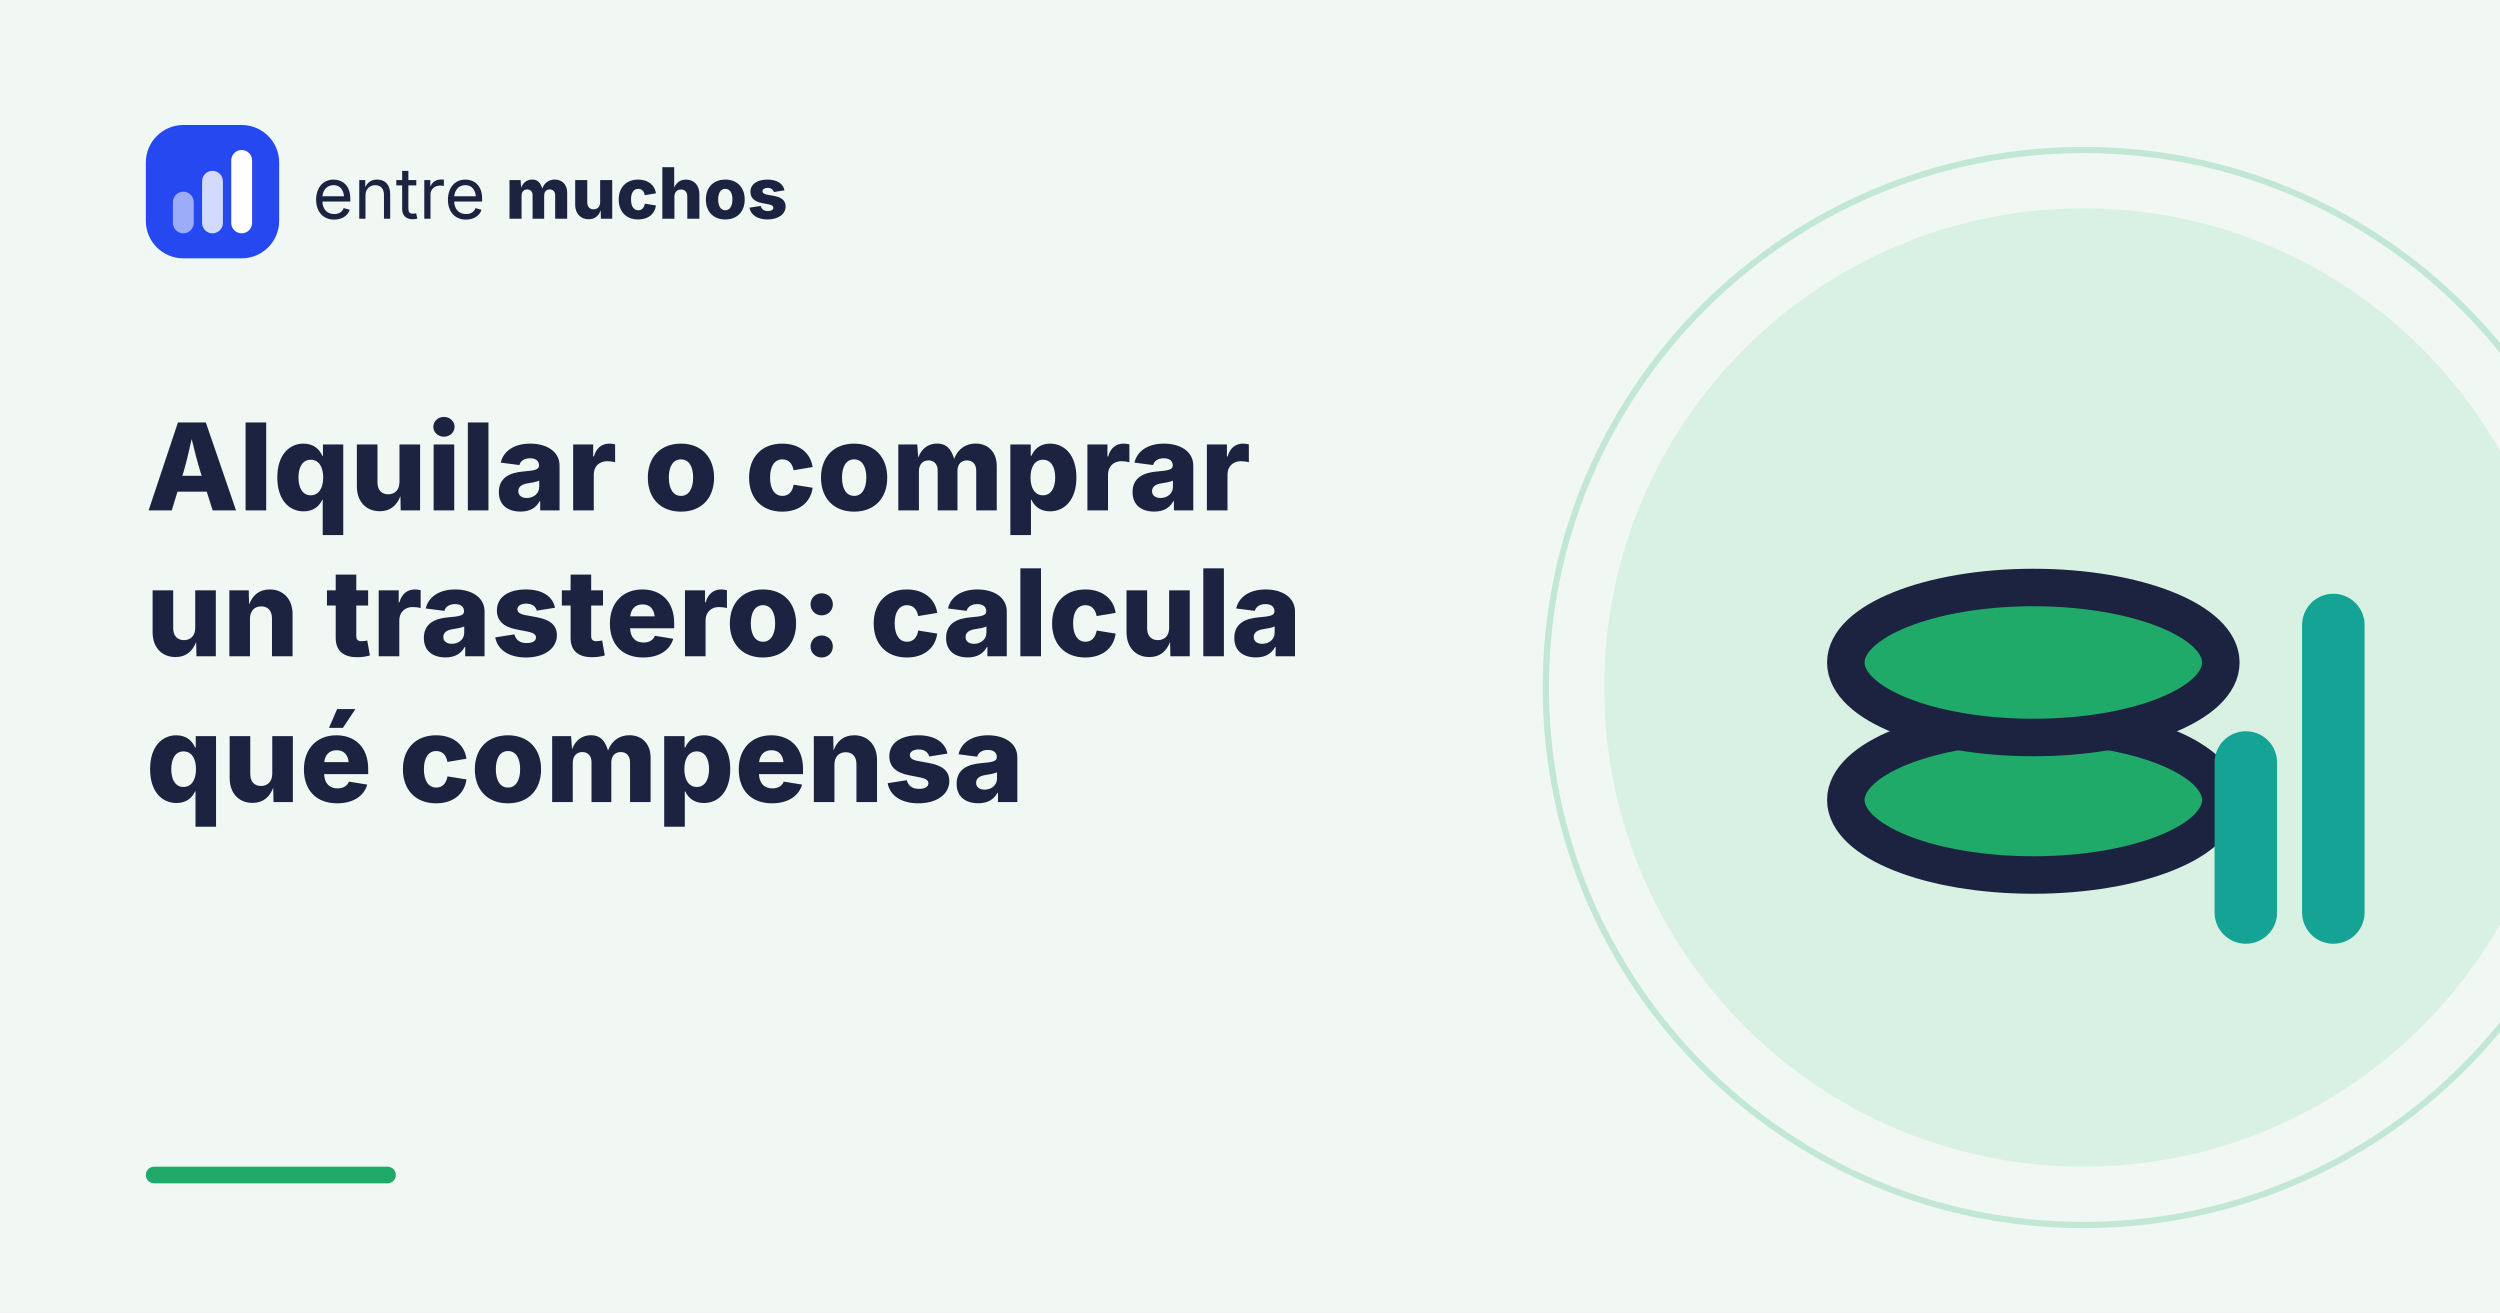
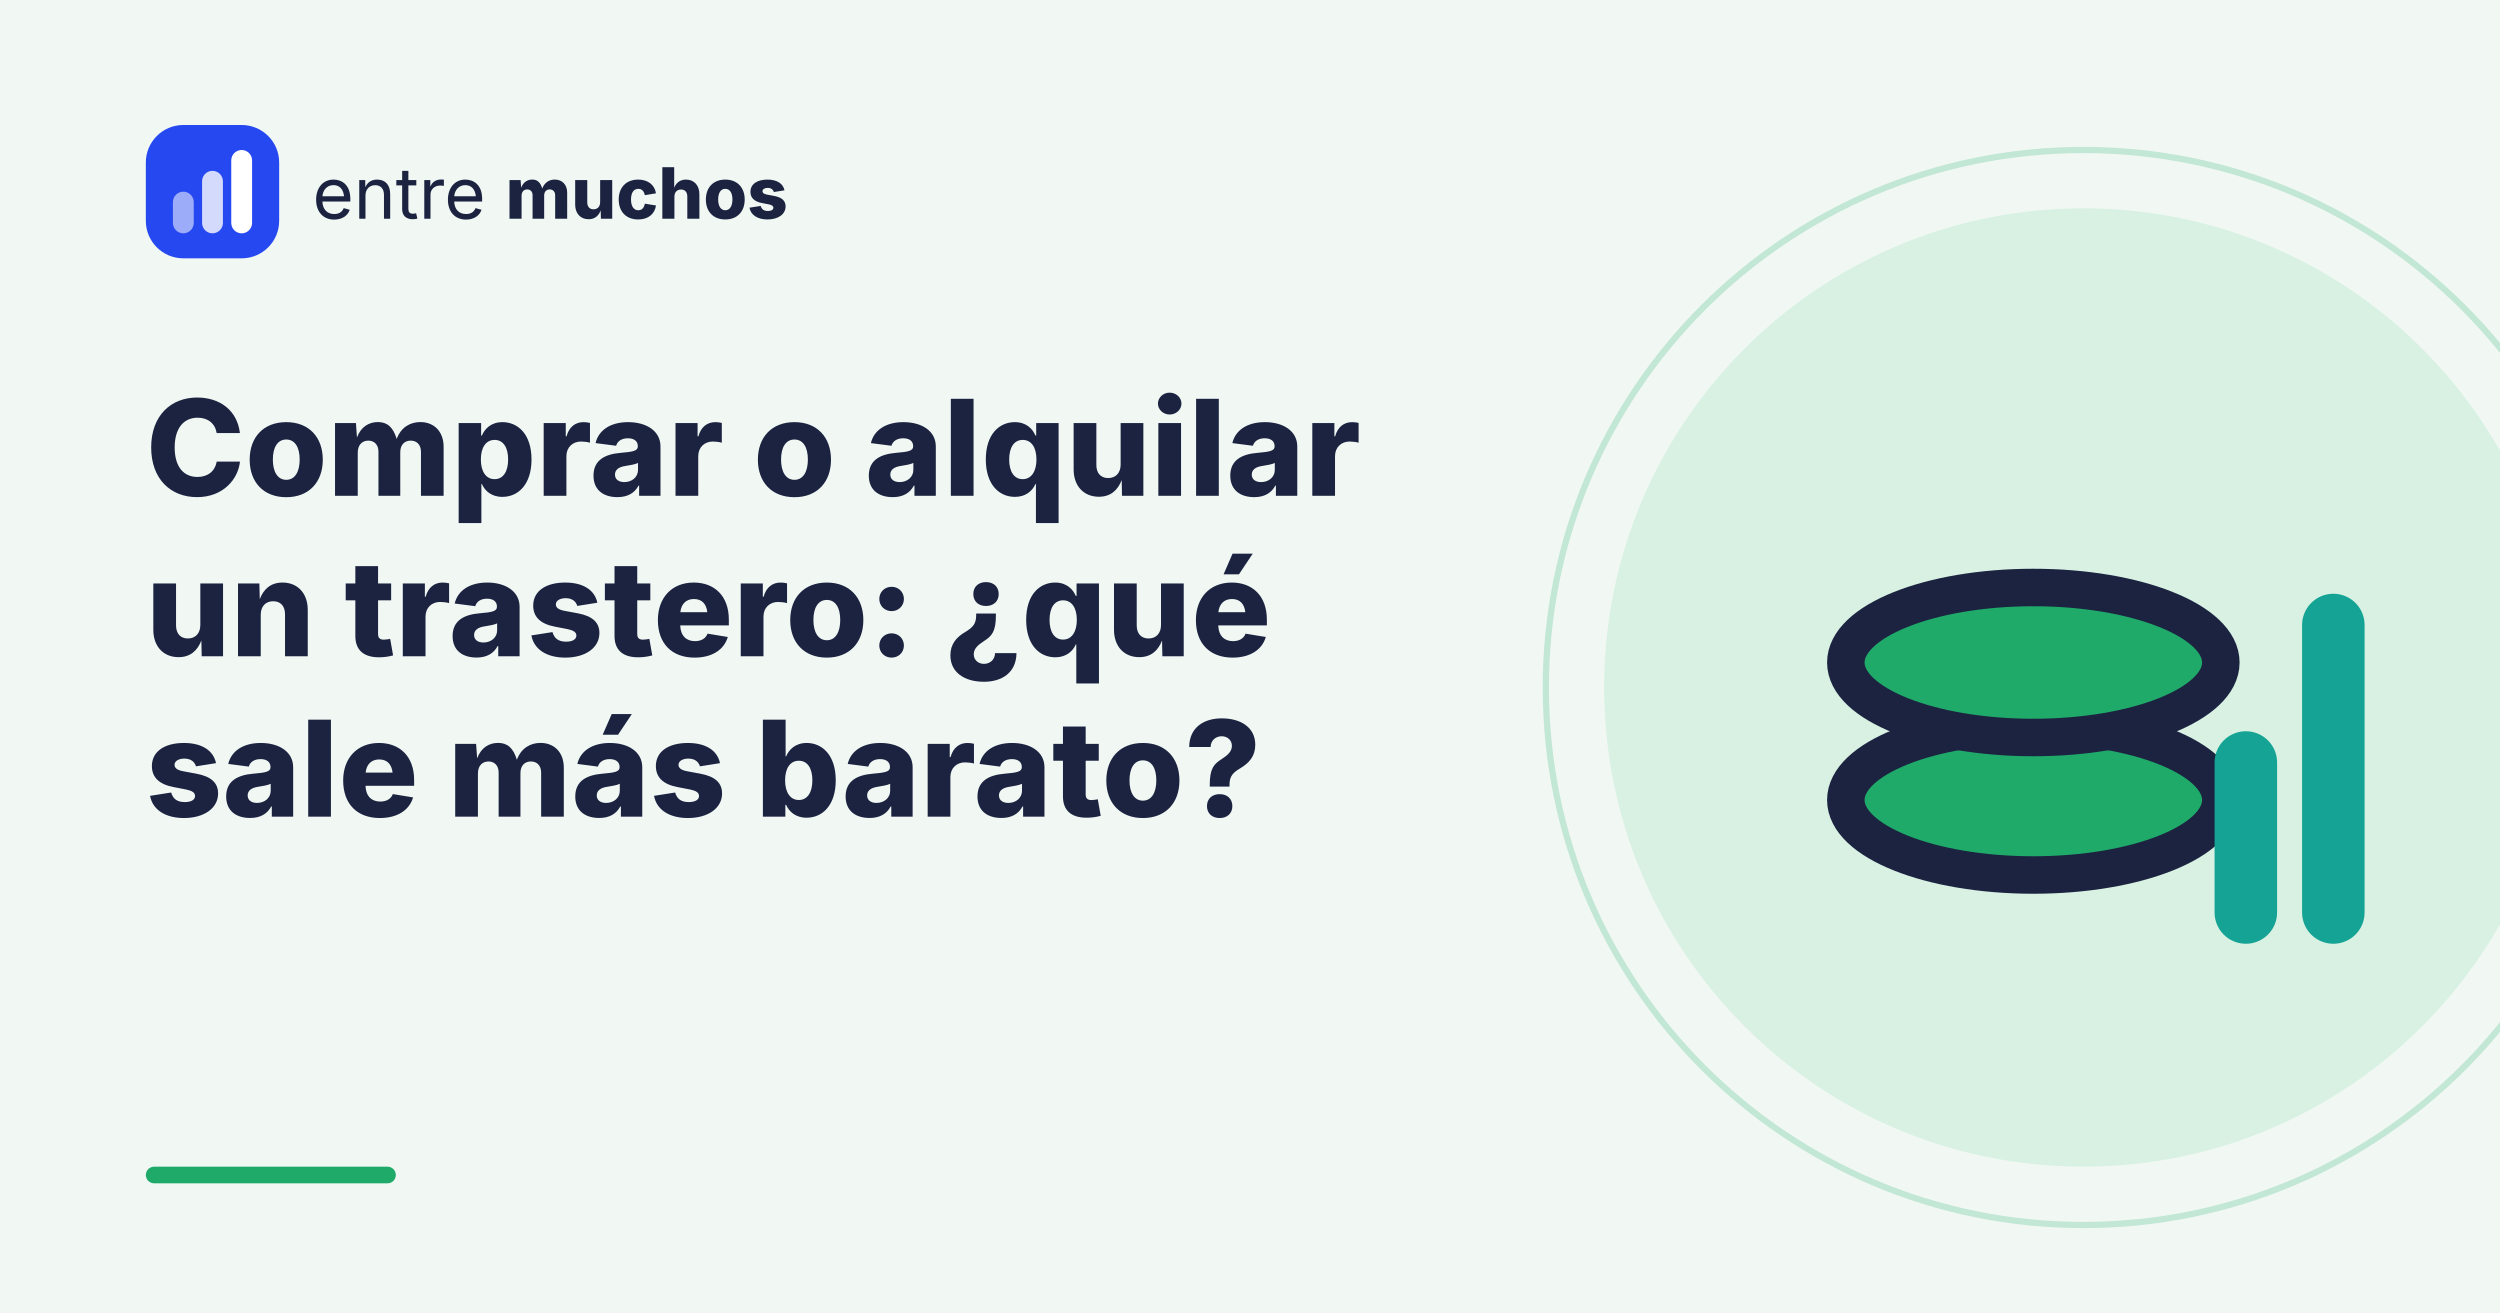
- <svg xmlns="http://www.w3.org/2000/svg" width="1200" height="630" viewBox="0 0 1200 630" role="img" aria-label="Alquilar o comprar un trastero: calcula qué compensa">
+ <svg xmlns="http://www.w3.org/2000/svg" width="1200" height="630" viewBox="0 0 1200 630" role="img" aria-label="Comprar o alquilar un trastero: ¿qué sale más barato?">
  <rect width="1200" height="630" fill="#f1f8f4" />
  <circle cx="1000" cy="330" r="230" fill="#d8f1e3" />
  <circle cx="1000" cy="330" r="258" fill="none" stroke="#1faa6a" stroke-opacity=".22" stroke-width="3" />
  <g transform="translate(850 180) scale(3)">
    <ellipse cx="42" cy="68" rx="30" ry="12" fill="#1faa6a" stroke="#1b2340" stroke-width="6" />
    <ellipse cx="42" cy="46" rx="30" ry="12" fill="#1faa6a" stroke="#1b2340" stroke-width="6" />
    <path d="M76 86V62M90 86V40" stroke="#14a394" stroke-width="10" stroke-linecap="round" />
  </g>
  <rect x="70" y="60" width="64" height="64" rx="18" fill="#2548f0" />
  <rect x="83" y="92" width="10" height="20" rx="5" fill="#fff" fill-opacity=".55" />
  <rect x="97" y="82" width="10" height="30" rx="5" fill="#fff" fill-opacity=".8" />
  <rect x="111" y="72" width="10" height="40" rx="5" fill="#fff" />
  <text x="150" y="105" font-family="Inter,Helvetica,Arial,sans-serif" font-size="34" fill="#1b2340">entre <tspan font-weight="800">muchos</tspan>
  </text>
-   <text font-family="Inter,Helvetica,Arial,sans-serif" font-size="58" font-weight="800" fill="#1b2340">
-     <tspan x="70" y="245">Alquilar o comprar</tspan>
-     <tspan x="70" y="315">un trastero: calcula</tspan>
-     <tspan x="70" y="385">qué compensa</tspan>
+   <text font-family="Inter,Helvetica,Arial,sans-serif" font-size="64" font-weight="800" fill="#1b2340">
+     <tspan x="70" y="238">Comprar o alquilar</tspan>
+     <tspan x="70" y="315">un trastero: ¿qué</tspan>
+     <tspan x="70" y="392">sale más barato?</tspan>
  </text>
  <rect x="70" y="560" width="120" height="8" rx="4" fill="#1faa6a" />
</svg>
